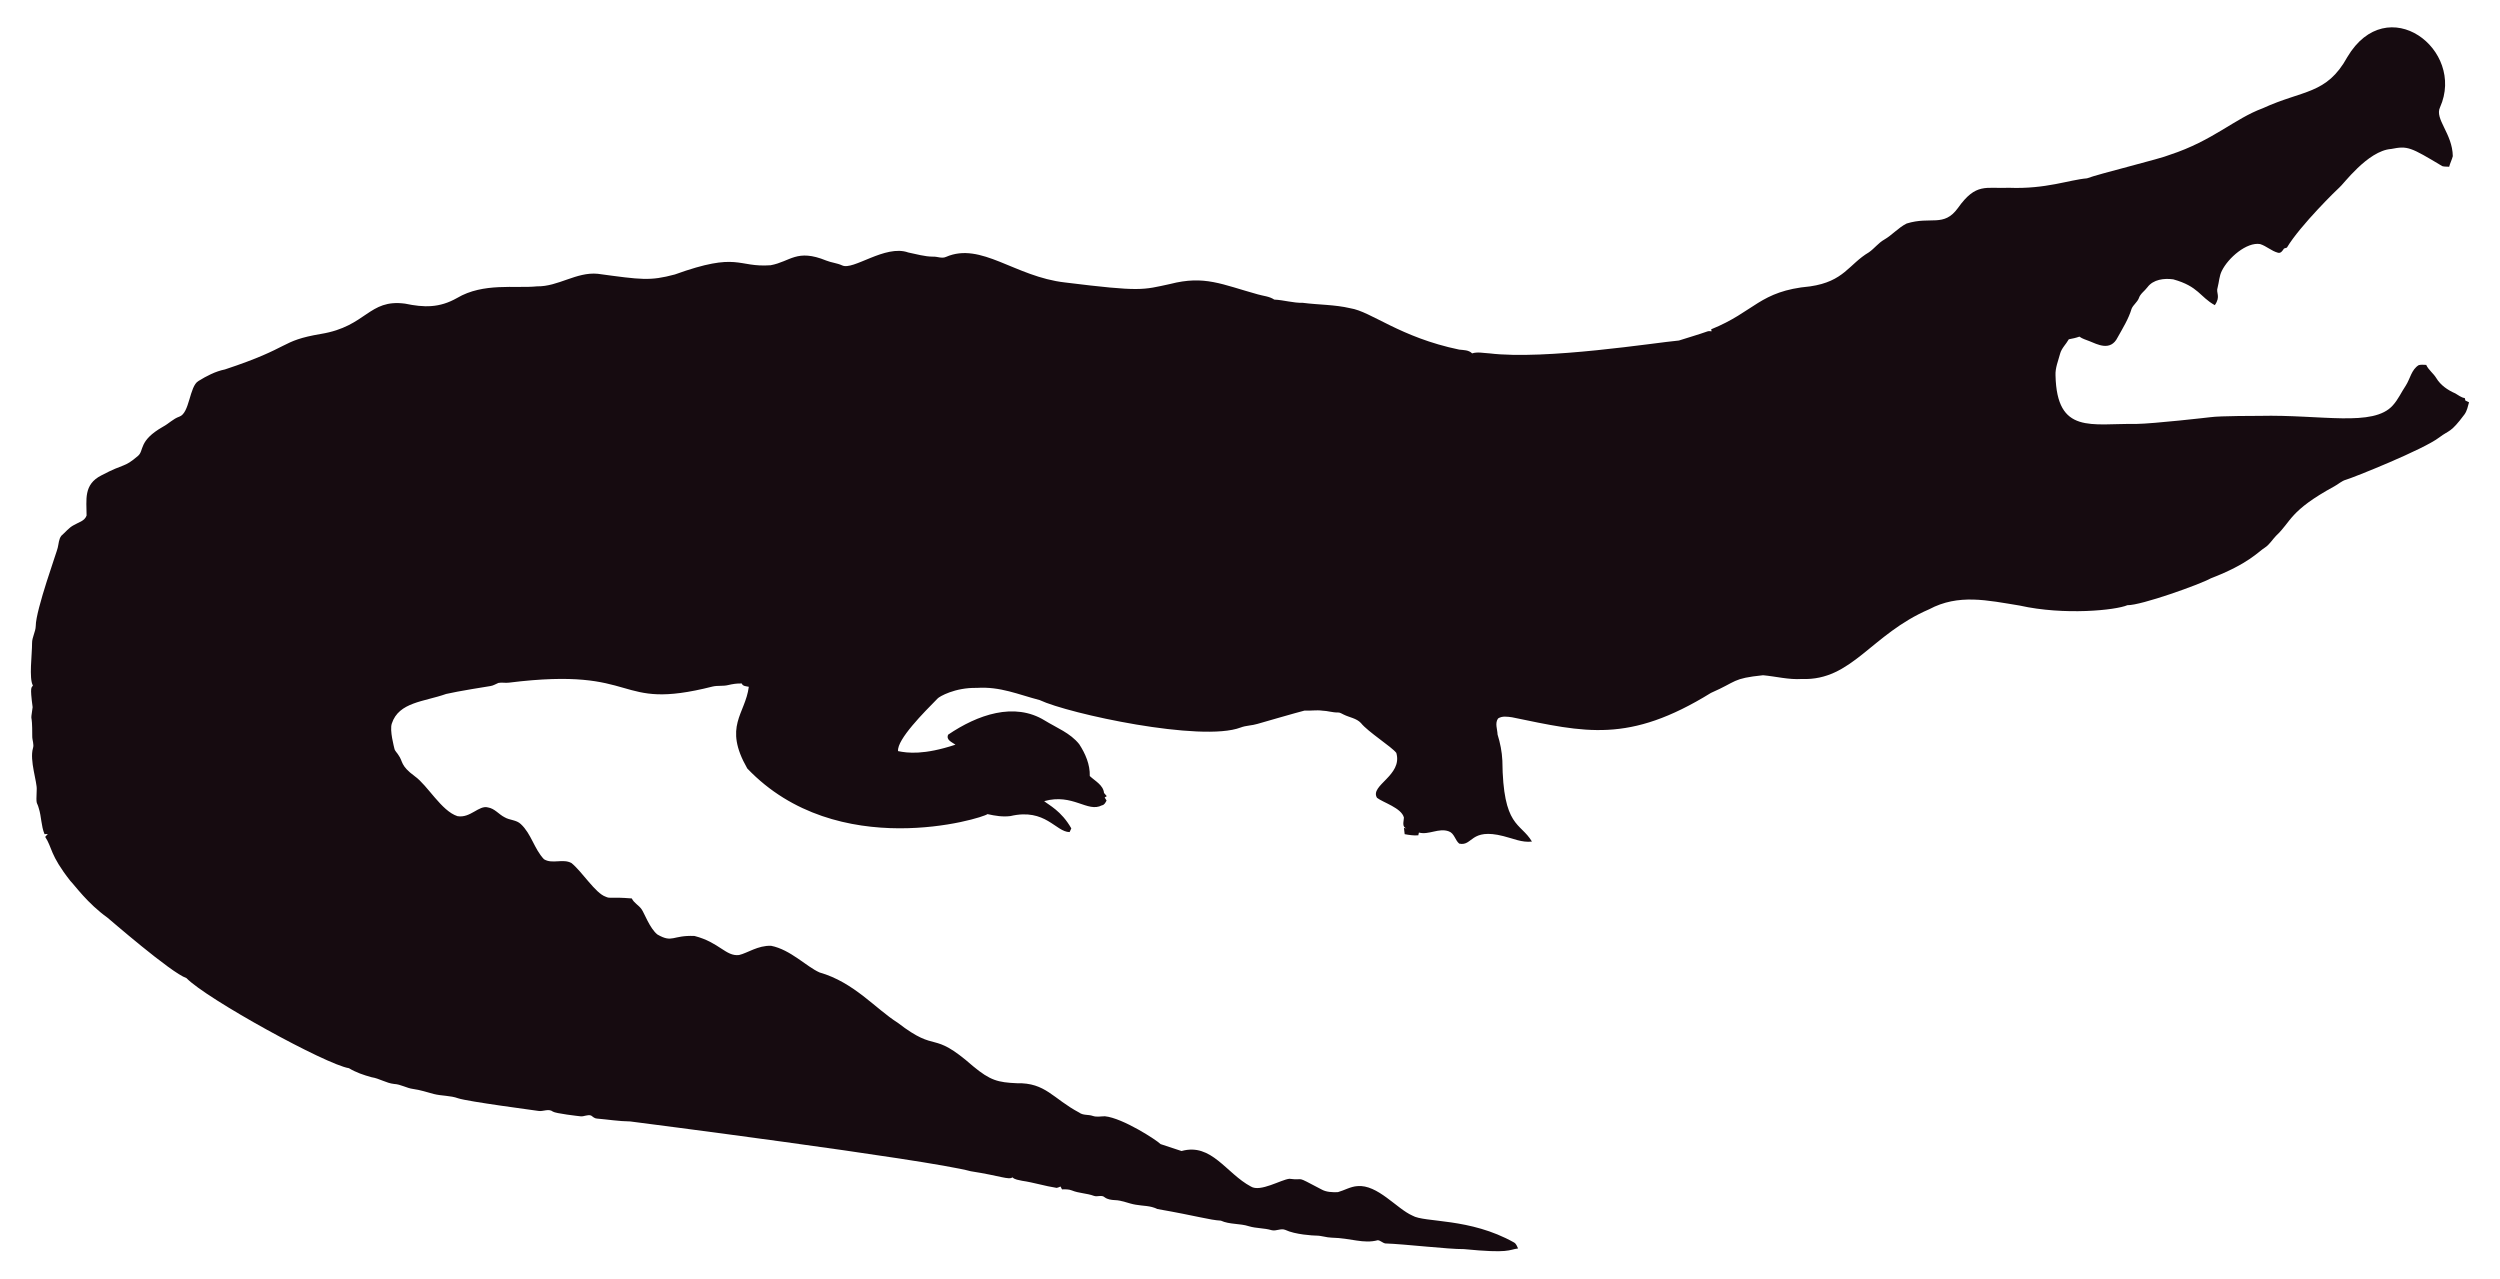
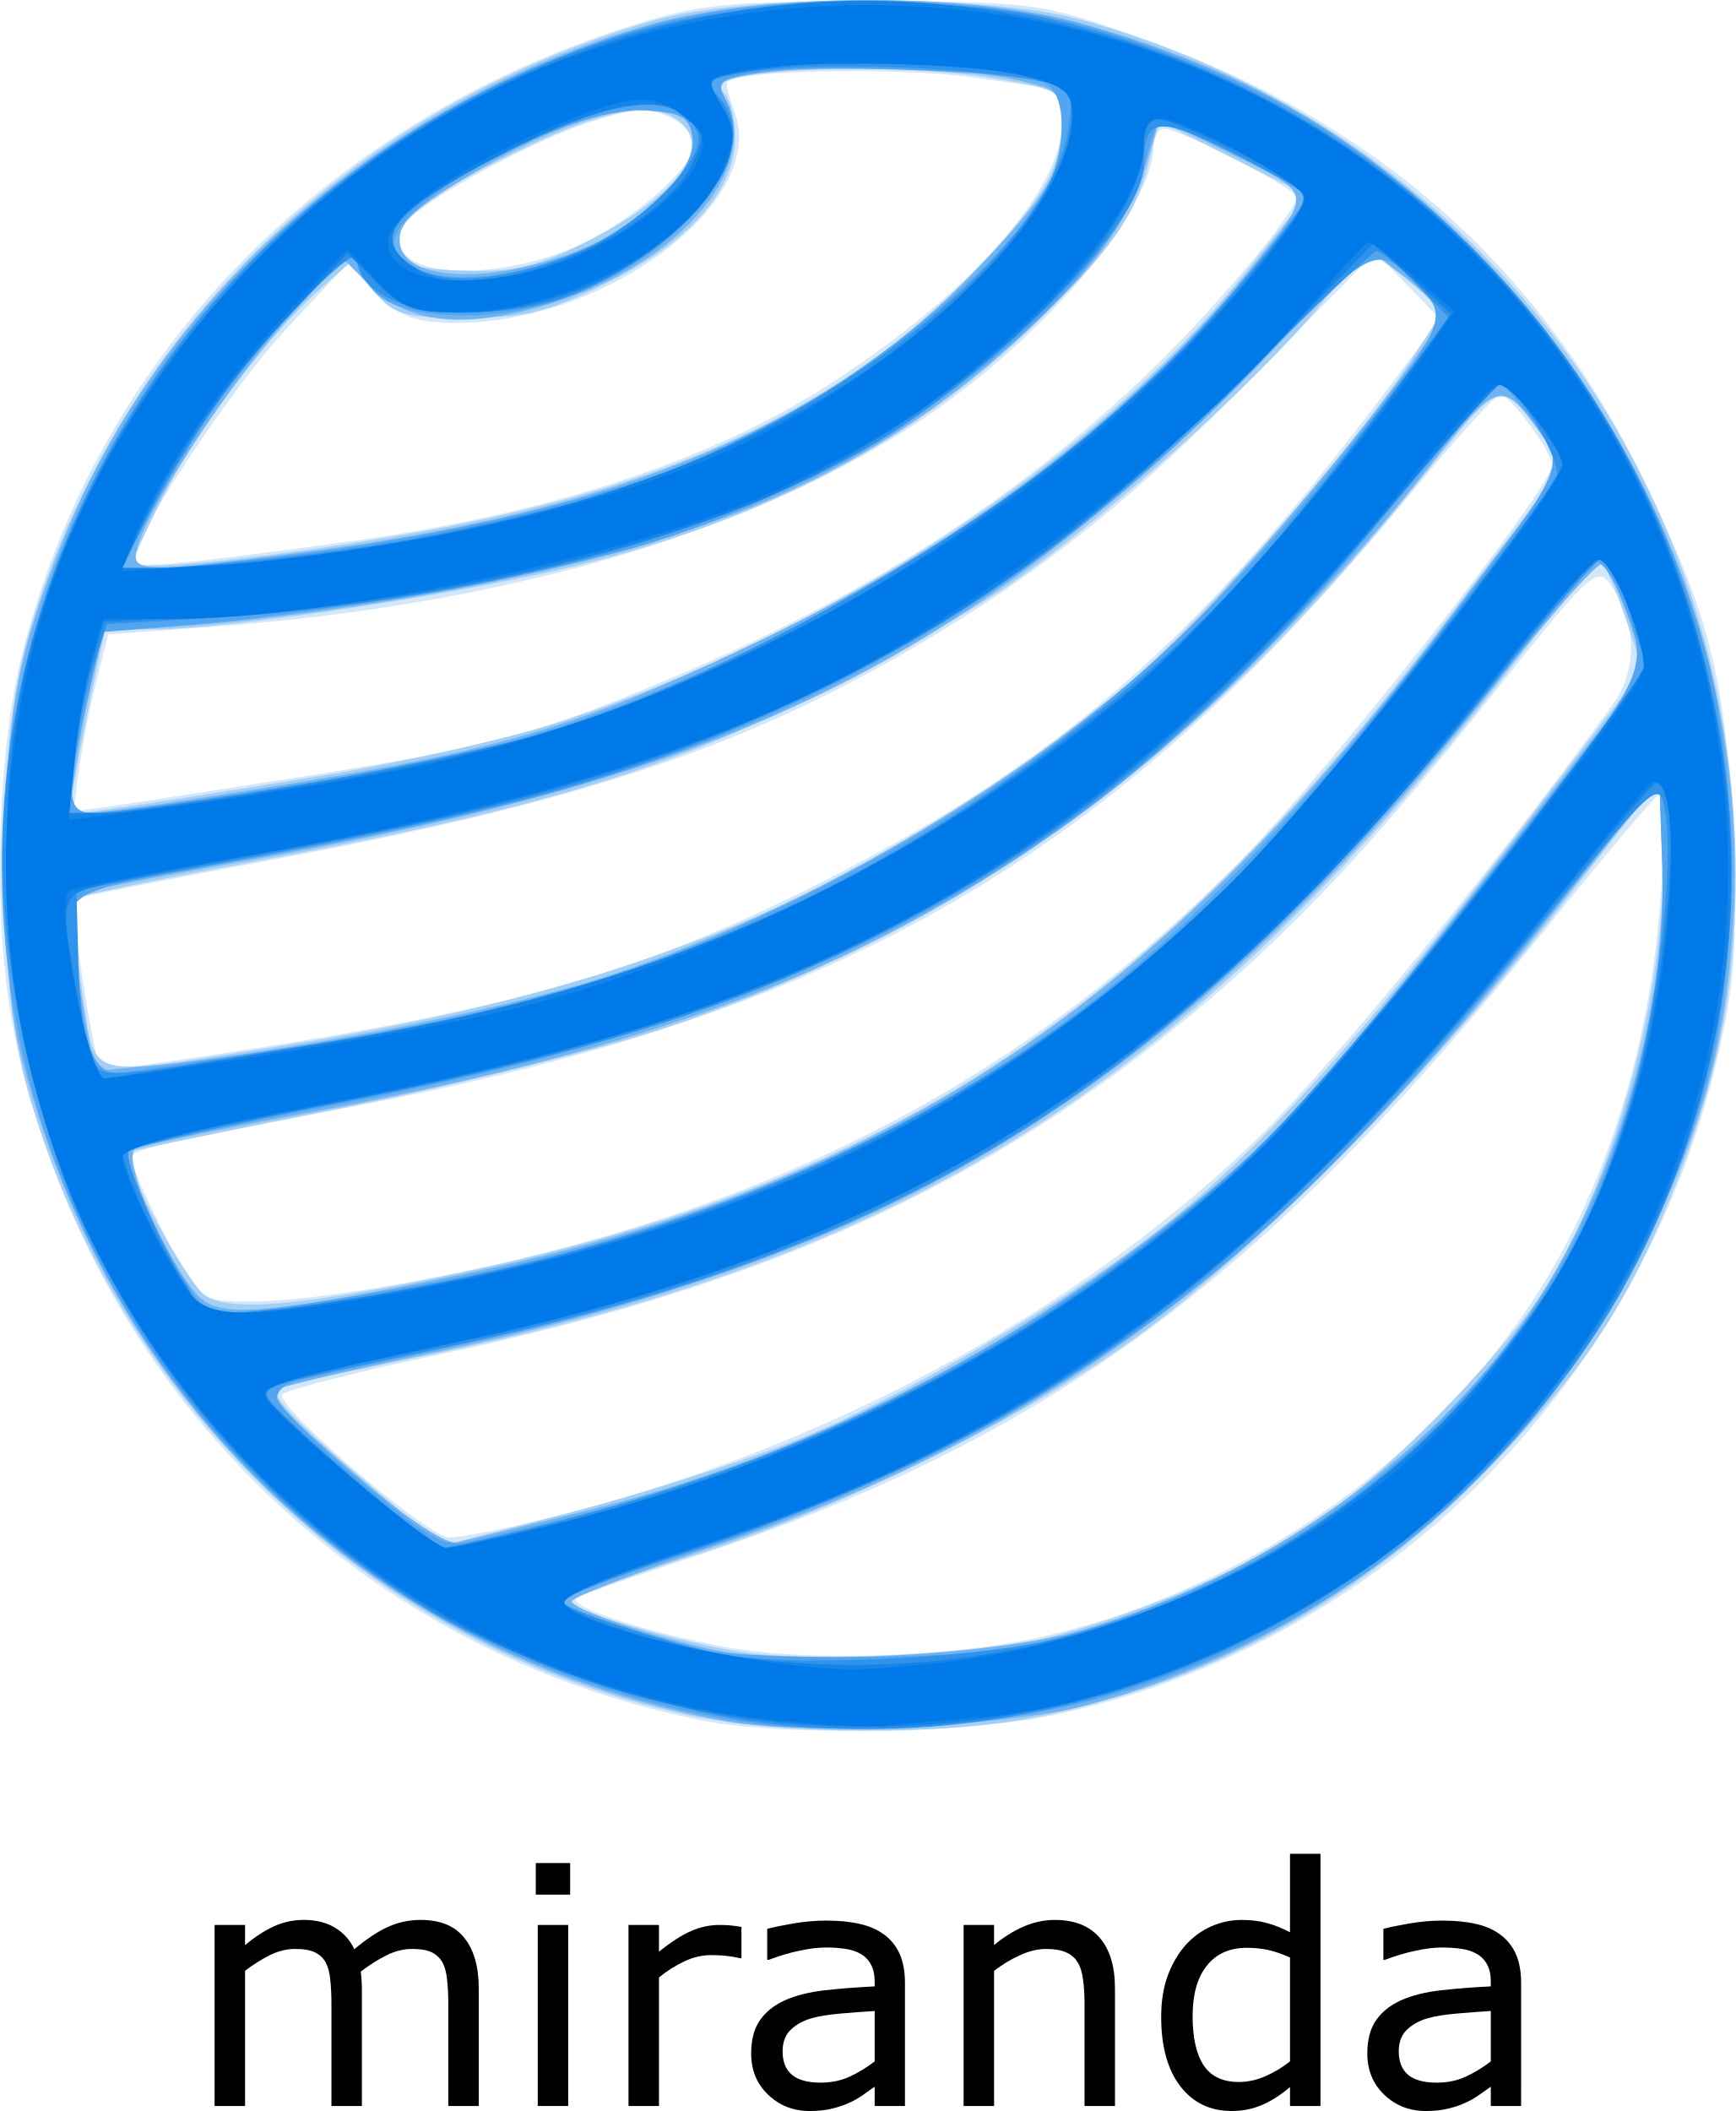
- <svg xmlns="http://www.w3.org/2000/svg" version="1.1" id="Layer_1" x="0px" y="0px" viewBox="0 0 2625.022 1342.022" enable-background="new 0 0 2625.022 1342.022" xml:space="preserve">
-   <path fill="#160B10" d="M2562.057,112.664c-5.93,12.226,13.089,27.649,13.408,51.328c-0.967,3.791-2.837,7.289-3.816,11.093  c-2.417-0.267-4.923,0.089-7.226-0.636c-33.512-20.05-36.245-21.483-53.631-18.038c-24.88,1.775-51.012,38.147-54.547,40.579  c-1,0.685-40.963,39.485-54.967,62.993c-1.056,0.331-2.086,0.661-3.078,1.005c-1.45,2.188-3.295,5.317-6.386,4.363  c-6.755-1.794-12.047-7.022-18.687-9.083c-14.172-2.325-33.569,14.577-40.185,28.126c-2.76,5.432-2.862,11.614-4.401,17.415  c-2.078,5.918,3.558,9.203-2.964,18.611c-15.758-8.651-16.89-19.671-43.645-27.108c-9.541-1.323-21.002,0.025-27.146,8.345  c-2.9,3.956-7.454,6.64-8.994,11.487c-1.705,4.223-5.788,6.857-7.569,10.978c-3.219,10.775-9.274,20.417-14.705,30.186  c-7.484,15.043-21.458,7.113-29.639,3.893c-3.549-1.501-7.378-2.404-10.482-4.745c-3.613,1.31-7.378,2.124-11.131,2.799  c-2.9,5.19-7.62,9.362-9.184,15.252c-1.972,7.442-5.139,14.807-4.771,22.656c1.426,62.435,37.744,50.23,84.657,50.985  c18.427-0.238,76.659-6.917,77.661-7.06c10.315-1.512,51.103-1.387,52.104-1.425c64.718-1.507,119.253,12.017,139.725-10.991  c5.622-6.144,8.955-13.878,13.598-20.735c4.617-7.073,5.915-16.893,13.662-21.562c2.519-0.687,5.19-0.305,7.81-0.242  c2.481,5.406,7.582,8.854,10.609,13.891c4.503,7.467,12.047,12.632,19.921,16.041c3.269,1.794,6.144,4.389,9.999,4.936  c0.166,0.852,0.369,1.705,0.598,2.57c1.259,0.611,2.519,1.208,3.854,1.819c-1.196,4.325-2.073,8.854-4.681,12.606  c-14.981,20.134-15.737,16.079-26.561,24.297c-16.513,12.73-90.704,42.38-97.937,44.421c-4.63,1.259-8.078,4.719-12.199,6.907  c-47.689,26.034-44.914,36.755-61.276,51.99c-3.969,4.096-6.856,9.273-11.754,12.403c-6.886,4.248-16.845,16.908-56.76,32.26  c-10.994,6.222-73.381,28.559-87.544,28.177c-12.182,5.289-66.295,10.873-113.113,0.394c-34.047-5.52-64.247-12.539-95.05,3.905  c-61.045,26.219-81.054,75.205-133.67,73.195c-13.739,0.903-27.159-2.684-40.745-3.943c-32.756,3.396-26.951,6.432-54.687,18.547  c-86.536,53.421-132.198,41.426-208.888,25.607c-4.859-0.636-10.304-1.616-14.68,1.259c-3.511,4.999-0.687,11.232-0.509,16.804  c2.76,8.879,4.605,18.076,5.037,27.388c0.678,70.703,18.876,64.615,31.064,85.038c-10.38,1.31-20.137-3.346-30.008-5.724  c-35.054-8.942-31.959,10.974-46.367,7.887c-4.376-3.651-5.076-10.864-10.94-12.886c-10.482-3.893-20.875,4.033-31.37,1.285  c-0.165,0.725-0.483,2.163-0.649,2.875c-4.834,0.432-9.592-0.331-14.311-1.196c-0.153-2.201-0.407-4.401-0.751-6.551  c0.7,0.127,2.112,0.382,2.824,0.509c-5.368-1.387-2.926-7.48-2.862-11.411c-2.581-10.171-21.93-15.743-28.266-20.735  c-7.896-13.101,27.192-23.356,20.29-47.143c-4.808-6.385-29.888-22.164-37.17-31.395c-4.783-5.063-12.047-5.813-18.013-8.815  c-1.972-0.827-3.791-2.315-6.017-2.239c-5.597,0.191-10.965-1.781-16.537-1.908c-6.208-0.878-12.441,0.318-18.661-0.076  c-6.376,1.51-49.471,13.993-49.471,13.993c-5.775,1.781-11.97,1.603-17.631,3.791c-41.153,15.671-180.401-14.399-211.051-28.838  c-22.477-5.819-41.27-14.396-65.945-12.772c-23.033-0.496-39.521,9.215-41.101,11.08c-14.156,14.382-42.805,43.009-41.597,55.297  c9.881,2.049,27.067,4.244,60.297-6.755c-3.6-2.633-10.164-4.859-7.683-10.52c30.91-20.96,69.478-34.528,101.385-14.896  c12.454,7.683,26.879,13.128,36.241,24.907c6.449,9.897,11.461,21.384,11.08,33.43c5.483,5.19,14.184,9.464,14.96,17.771  c0.954,1.132,1.883,2.239,2.9,3.371c-0.56,0.344-1.679,1.03-2.251,1.361c0.674,1.081,1.336,2.15,2.022,3.244  c-1.157,2.112-2.252,4.643-4.923,5.037c-15.167,7.923-30.412-12.885-60.589-4.414c4.515,3.914,17.957,10.035,28.495,28.596  c-0.623,1.285-1.221,2.582-1.781,3.893c-14.581-0.066-25.26-25.439-62.103-16.83c-8.065,1.081-16.27-0.28-24.119-2.048  c-5.689,4.616-157.704,51.097-252.241-47.919c-25.462-44.516-2.105-56.742,1.616-85.776c-2.646-0.598-6.259-0.445-7.429-3.447  c-4.834-0.216-9.63,0.547-14.311,1.666c-5.343,1.336-10.927,0.254-16.283,1.527c-104.921,26.598-73.475-21.586-213.976-4.058  c-3.638,0.483-7.327-0.471-10.927,0.267c-2.722,1.043-5.203,2.786-8.129,3.244c-1.005,0.139-35.568,5.632-46.749,8.332  c-23.248,8.245-49.669,8.494-57.027,31.013c-2.544,7.127,2.495,25.23,2.659,26.23c0.509,2.748,2.964,4.529,4.274,6.907  c5.125,7.002,1.576,10.814,17.186,22.287c13.483,9.569,27.903,36.42,44.764,41.877c13.652,2.389,22.508-11.842,32.107-9.146  c7.022,1.107,11.334,7.276,17.415,10.317c5.356,3.193,12.365,2.633,17.033,7.162c11.029,10.189,14.018,26.078,24.284,36.878  c8.765,5.47,19.972-0.979,28.965,4.071c11.309,9.233,25.045,31.634,35.809,35.287c4.836,2.294,4.589-0.02,27.477,1.832  c2.226,4.796,7.327,7.085,10.253,11.347c2.611,3.387,8.633,20.294,16.715,26.574c16.075,9.185,15.426,0.491,38.875,1.488  c26.056,6.667,32.977,21.713,46.774,19.997c8.688-1.942,19.833-10.206,33.646-9.68c20.419,4.043,37.013,21.857,50.896,27.986  c36.199,10.4,58.502,37.92,82.062,52.817c43.011,33.213,34.403,6.396,79.034,45.566c18.208,15.125,26.246,17.04,45.986,17.936  c30.318-0.751,37.93,16.193,65.525,30.81c4.134,3.155,9.541,1.844,14.196,3.498c4.147,1.463,8.51,0.394,12.772,0.369  c18.974,1.87,55.059,25.539,58.465,29.232c7.353,2.353,14.667,4.91,22.02,7.276c31.527-8.837,46.862,23.524,72.916,37.323  c9.817,6.052,31.604-7.299,40.338-8.179c17.829,2.357,3.781-4.531,33.392,11.016c5.241,3.066,11.589,3.218,17.504,3.028  c6.869-1.921,13.204-5.852,20.48-6.348c21.245-1.942,41.314,23.767,57.816,30.975c12.756,7.578,60.29,2.089,106.638,28.189  c2.366,1.298,3.155,4.007,4.3,6.284c-10.435,1.423-8.676,5.392-56.964,0.7c-16.115,0.199-61.486-5.252-82.52-5.953  c-2.824-0.572-4.91-3.04-7.772-3.397c-15.269,4.072-27.792-2.198-48.492-2.671c-5.546-0.102-10.825-2.201-16.359-2.162  c-2.762-0.015-21.848-1.008-32.323-6.004c-4.758-1.972-9.668,1.654-14.476,0.293c-7.747-2.315-16.003-1.781-23.737-4.121  c-9.541-3.104-20.277-1.692-29.41-5.865c-12.12-0.691-23.98-4.714-66.899-12.25c-6.984-3.625-14.985-3.091-22.516-4.49  c-7.416-1.145-14.324-4.643-21.892-4.821c-3.727-0.204-7.632-0.649-10.698-2.939c-3.206-2.951-7.645-0.127-11.334-1.539  c-7.531-2.798-15.774-2.646-23.203-5.712c-3.282-1.298-6.844-1.17-10.278-1.081c-0.394-0.763-1.183-2.264-1.577-3.015  c-1.285,0.636-2.608,1.119-3.982,1.45c-12.263-1.87-24.131-5.674-36.394-7.467c-3.46-0.903-7.404-1.005-10.113-3.6  c-3.831,2.97-12.398-1.54-43.747-6.411c-46.335-12.483-357.594-52.295-357.594-52.295c-11.716-0.14-23.317-2.023-34.982-3.015  c-2.442-0.127-4.211-1.844-6.068-3.18c-3.753-1.387-7.467,1.336-11.271,0.789c-2.02-0.195-26.027-2.946-28.838-4.923  c-4.592-3.587-10.278,0.216-15.367-0.738c-2.203-0.387-74.203-9.818-84.135-13.242c-8.243-2.989-17.224-2.379-25.658-4.529  c-7.162-1.895-14.209-4.274-21.574-5.254c-6.92-0.878-13.001-4.923-20.035-5.266c-8.319-0.878-15.443-5.826-23.648-7.073  c-8.256-2.252-16.448-5.037-23.775-9.49c-23.552-3.584-149.518-72.739-170.649-94.63c-16.013-5.37-81.914-62.745-82.914-63.439  c-21.039-15.096-34.147-33.758-38.964-38.595c-21.778-27.726-18.854-34.892-26.396-46.215c0.916-1.018,1.832-2.01,2.748-3.015  c-1.145,0.038-2.29,0.076-3.435,0.14c-3.651-8.676-3.18-18.28-6.042-27.172c-2.062-7.913-2.975-1.701-2.175-19.526  c0.634-7.664-7.675-30.697-3.931-43.518c1.348-4.16-0.814-8.281-0.751-12.454c0.068-28.882-2.418-11.02,0.394-30.657  c-3.041-22.85-1.09-20.042,0.305-22.719c-4.294-7.378-0.844-32.606-0.89-44.586c-0.025-6.246,3.714-11.741,3.867-17.962  c0-16.859,22.775-79.378,23.076-82.113c1.056-4.198,1.043-9.032,3.778-12.568c4.338-3.74,7.874-8.485,13.052-11.169  c4.745-2.913,11.411-4.172,13.471-10.088c0.043-16.362-3.503-32.575,15.532-42.157c25.219-13.344,23.115-7.424,38.34-20.379  c6.931-5.754,0.059-15.764,26.434-30.772c5.915-3.129,10.622-8.281,17.046-10.507c11.015-3.661,10.497-31.892,20.099-37.437  c8.612-5.33,17.796-10.113,27.795-12.148c71.433-23.584,56.818-29.805,100.939-37.31c48.019-7.907,49.805-36.895,88.244-31.777  c19.858,4.163,35.994,4.605,54.61-5.953c27.665-16.35,60.97-9.859,83.919-12.212c22.172,0.42,41.279-15.29,63.693-13.191  c46.138,6.272,54.878,7.691,80.993,0.738c67.442-24.31,65.094-7.128,100.634-9.706c20.946-3.875,27.233-17.596,58.388-4.91  c5.368,2.188,11.283,2.595,16.575,5.025c11.553,5.818,45.215-22.204,69.43-13.535c8.676,1.717,17.262,4.401,26.205,4.401  c4.49-0.216,9.083,2.252,13.446,0.293c37.015-16.156,72.304,20.872,125.096,26.815c80.305,9.923,81.3,7.845,110.289,1.603  c36.266-9.336,54.189,0.413,92.111,10.902c5.775,1.717,12.11,1.984,17.237,5.47c10.075,0.458,19.844,3.638,29.983,3.396  c16.588,2.163,33.506,1.819,49.853,5.686c21.982,3.418,52.115,30.498,114.347,43.441c4.681,0.572,9.999,0.28,13.586,3.956  c5.864-1.844,12.047-0.267,18.038-0.025c59.148,7.176,174.934-11.359,199.106-13.471c9.82-3.218,19.819-5.966,29.576-9.452  c1.488-0.674,3.155-0.356,4.758-0.229c-0.115-0.522-0.356-1.577-0.483-2.099c45.944-18.548,50.589-40.213,103.827-45.057  c35.891-5.17,40.645-23.282,61.836-35.809c5.712-3.969,9.897-9.808,16.028-13.281c8.408-4.872,14.82-12.555,23.559-16.931  c25.605-7.944,38.867,4.305,53.847-16.257c19.089-26.933,29.276-20.168,53.605-21.256c38.819,1.522,63.061-8.345,81.948-9.935  c11.484-4.495,77.877-20.69,87.061-24.742c45.297-14.857,67.746-37.884,97.505-48.848c42.187-19.404,67.008-14.225,88.74-53.694  C2506.582-10.604,2589.134,52.018,2562.057,112.664z" />
+ <svg xmlns="http://www.w3.org/2000/svg" version="1.1" id="svg182" width="209.187" height="254.406" viewBox="0 0 209.187 254.406">
+   <defs id="defs186" />
+   <g id="g188" transform="translate(-0.02237638,-0.4811166)">
+     <g aria-label="miranda" id="text1041" style="font-size:40px" transform="translate(2.767671,22)">
+       <path d="m 54.954,232.282 h -3.672 v -12.422 q 0,-1.406 -0.137,-2.715 -0.117,-1.309 -0.527,-2.09 -0.449,-0.84 -1.289,-1.27 -0.84,-0.43 -2.422,-0.43 -1.543,0 -3.086,0.781 -1.543,0.762 -3.086,1.953 0.059,0.449 0.098,1.055 0.039,0.586 0.039,1.172 v 13.965 h -3.672 v -12.422 q 0,-1.445 -0.137,-2.734 -0.117,-1.309 -0.527,-2.09 -0.449,-0.84 -1.289,-1.25 -0.84,-0.43 -2.422,-0.43 -1.504,0 -3.027,0.742 -1.504,0.742 -3.008,1.895 v 16.289 h -3.672 v -21.816 h 3.672 v 2.422 q 1.719,-1.426 3.418,-2.227 1.719,-0.801 3.652,-0.801 2.227,0 3.77,0.938 1.562,0.938 2.324,2.598 2.227,-1.875 4.062,-2.695 1.836,-0.84 3.926,-0.84 3.594,0 5.293,2.188 1.719,2.168 1.719,6.074 z" id="path1093" />
+       <path d="m 65.969,206.813 h -4.141 v -3.809 h 4.141 z m -0.234,25.469 h -3.672 v -21.816 h 3.672 z" id="path1095" />
+       <path d="m 86.614,214.469 h -0.195 q -0.82,-0.195 -1.602,-0.273 -0.762,-0.098 -1.816,-0.098 -1.699,0 -3.281,0.762 -1.582,0.742 -3.047,1.934 v 15.488 h -3.672 v -21.816 h 3.672 v 3.223 q 2.188,-1.758 3.848,-2.48 1.68,-0.742 3.418,-0.742 0.957,0 1.387,0.059 0.43,0.039 1.289,0.176 z" id="path1097" />
+       <path d="m 106.321,232.282 h -3.652 v -2.324 q -0.488,0.332 -1.328,0.938 -0.82,0.586 -1.602,0.938 -0.918,0.449 -2.109,0.742 -1.191,0.312 -2.793,0.312 -2.949,0 -5,-1.953 -2.051,-1.953 -2.051,-4.98 0,-2.48 1.055,-4.004 1.074,-1.543 3.047,-2.422 1.992,-0.879 4.785,-1.191 2.793,-0.312 5.996,-0.469 v -0.566 q 0,-1.25 -0.449,-2.07 -0.43,-0.82 -1.25,-1.289 -0.781,-0.449 -1.875,-0.605 -1.094,-0.156 -2.285,-0.156 -1.445,0 -3.223,0.391 -1.777,0.371 -3.672,1.094 h -0.195 v -3.73 q 1.074,-0.293 3.105,-0.645 2.031,-0.352 4.004,-0.352 2.305,0 4.004,0.391 1.719,0.371 2.969,1.289 1.23,0.898 1.875,2.324 0.645,1.426 0.645,3.535 z m -3.652,-5.371 v -6.074 q -1.68,0.098 -3.965,0.293 -2.266,0.195 -3.594,0.566 -1.582,0.449 -2.559,1.406 -0.977,0.938 -0.977,2.598 0,1.875 1.133,2.832 1.133,0.938 3.457,0.938 1.934,0 3.535,-0.742 1.602,-0.762 2.969,-1.816 z" id="path1099" />
+       <path d="m 131.633,232.282 h -3.672 v -12.422 q 0,-1.504 -0.176,-2.812 -0.176,-1.328 -0.645,-2.07 -0.488,-0.82 -1.406,-1.211 -0.918,-0.41 -2.383,-0.41 -1.504,0 -3.145,0.742 -1.641,0.742 -3.145,1.895 v 16.289 h -3.672 v -21.816 h 3.672 v 2.422 q 1.719,-1.426 3.555,-2.227 1.836,-0.801 3.77,-0.801 3.535,0 5.391,2.129 1.855,2.129 1.855,6.133 z" id="path1101" />
+       <path d="m 156.399,232.282 h -3.672 v -2.285 q -1.582,1.367 -3.301,2.129 -1.719,0.762 -3.73,0.762 -3.906,0 -6.211,-3.008 -2.285,-3.008 -2.285,-8.34 0,-2.773 0.781,-4.941 0.801,-2.168 2.148,-3.691 1.328,-1.484 3.086,-2.266 1.777,-0.781 3.672,-0.781 1.719,0 3.047,0.371 1.328,0.352 2.793,1.113 v -9.453 h 3.672 z m -3.672,-5.371 v -12.52 q -1.484,-0.664 -2.656,-0.918 -1.172,-0.254 -2.559,-0.254 -3.086,0 -4.805,2.148 -1.719,2.148 -1.719,6.094 0,3.887 1.328,5.918 1.328,2.012 4.258,2.012 1.562,0 3.164,-0.684 1.602,-0.703 2.988,-1.797 z" id="path1103" />
+       <path d="m 180.579,232.282 h -3.652 v -2.324 q -0.488,0.332 -1.328,0.938 -0.82,0.586 -1.602,0.938 -0.918,0.449 -2.109,0.742 -1.191,0.312 -2.793,0.312 -2.949,0 -5,-1.953 -2.051,-1.953 -2.051,-4.98 0,-2.48 1.055,-4.004 1.074,-1.543 3.047,-2.422 1.992,-0.879 4.785,-1.191 2.793,-0.312 5.996,-0.469 v -0.566 q 0,-1.25 -0.449,-2.07 -0.43,-0.82 -1.25,-1.289 -0.781,-0.449 -1.875,-0.605 -1.094,-0.156 -2.285,-0.156 -1.445,0 -3.223,0.391 -1.777,0.371 -3.672,1.094 h -0.195 v -3.73 q 1.074,-0.293 3.105,-0.645 2.031,-0.352 4.004,-0.352 2.305,0 4.004,0.391 1.719,0.371 2.969,1.289 1.23,0.898 1.875,2.324 0.645,1.426 0.645,3.535 z m -3.652,-5.371 v -6.074 q -1.68,0.098 -3.965,0.293 -2.266,0.195 -3.594,0.566 -1.582,0.449 -2.559,1.406 -0.977,0.938 -0.977,2.598 0,1.875 1.133,2.832 1.133,0.938 3.457,0.938 1.934,0 3.535,-0.742 1.602,-0.762 2.969,-1.816 z" id="path1105" />
+     </g>
+     <g id="g417">
+       <path style="fill:#d3e7fa;stroke-width:1.231" d="M 85.008,207.891 C 43.006,199.652 10.682,167.543 1.778,125.214 -0.804,112.942 -0.502,92.627 2.444,80.337 11.191,43.854 38.608,15.353 76.361,3.497 84.41,0.97 87.96,0.619 105.231,0.646 c 19.026,0.03 20.088,0.168 31.385,4.073 28.611,9.891 48.915,27.61 61.585,53.742 7.988,16.476 9.873,24.103 10.648,43.077 0.554,13.58 0.258,17.652 -1.958,26.926 -9.491,39.719 -41.082,70.691 -80.386,78.809 -10.182,2.103 -32.251,2.432 -41.497,0.618 z m 41.461,-10.351 c 23.284,-5.511 44.925,-20.36 57.889,-39.72 9.036,-13.494 14.599,-30.992 15.838,-49.82 0.434,-6.6 0.452,-12 0.038,-12 -0.413,0 -6.413,7.062 -13.333,15.692 -34.793,43.395 -60.442,62.316 -103.824,76.589 -6.769,2.227 -12.825,4.347 -13.457,4.711 -1.6,0.922 6.881,3.819 17.149,5.857 10.112,2.007 28.21,1.41 39.699,-1.31 z M 64,183.949 c 33.694,-7.838 66.469,-25.313 88.487,-47.178 8.811,-8.75 28.885,-33.375 41.933,-51.438 3.042,-4.212 2.877,-10.052 -0.41,-14.549 -1.513,-2.069 -2.642,-1.012 -13.423,12.557 -14.851,18.693 -24.621,29.143 -36.469,39.009 -25.256,21.031 -51.687,33.012 -91.371,41.42 -9.718,2.059 -18.117,4.19 -18.665,4.736 -1.196,1.192 17.437,17.226 20.072,17.272 C 55.169,185.795 59.6,184.972 64,183.949 Z M 55.385,153.814 C 94.459,145.676 123.668,130.272 149.581,104.137 160.037,93.591 187.077,59.263 187.077,56.535 187.077,54.927 181.974,48 180.79,48 180.294,48 175.209,53.677 169.489,60.615 133.948,103.73 102.099,122.243 43.987,133.567 14.439,139.326 16,138.946 16,140.372 c 0,1.501 5.885,13.394 7.811,15.784 1.786,2.217 14.049,1.307 31.574,-2.343 z M 27.545,127.325 C 61.378,122.146 77.561,117.559 97.846,107.395 127.218,92.68 144.186,78.014 167.175,47.472 l 6.419,-8.528 -3.915,-4.04 -3.915,-4.04 -14.266,14.569 c -15.214,15.537 -26.718,24.668 -42.574,33.793 -20.3,11.683 -40.17,18.174 -76.258,24.911 -12.889,2.406 -23.589,4.53 -23.779,4.72 -0.458,0.458 2.298,18.267 3.011,19.45 0.75,1.244 1.339,1.207 15.649,-0.983 z M 36.834,94.02 C 59.288,90.471 65.439,88.799 81.968,81.754 104.415,72.187 121.991,60.94 137.802,46.024 145.592,38.676 156.308,26.045 156.308,24.212 156.308,23.271 142.171,16 140.343,16 c -0.696,0 -1.278,0.969 -1.293,2.154 -0.093,7.454 -12.903,22.701 -27.268,32.456 C 91.13,64.634 60.921,73.488 24.9,76.074 L 13.078,76.923 11.662,82.484 C 10.884,85.542 9.938,90.344 9.561,93.154 L 8.876,98.264 13.361,97.643 c 2.467,-0.342 13.03,-1.972 23.473,-3.623 z m 5.012,-28.249 C 66.288,62.415 85.997,55.928 100.505,46.462 117.177,35.584 128,23.318 128,15.301 V 11.331 L 117.355,9.82 C 108.412,8.551 89.145,8.906 87.684,10.368 c -0.202,0.202 0.188,1.829 0.867,3.615 4.069,10.703 -15.304,25.401 -33.48,25.401 -5.012,0 -6.631,-0.602 -9.6,-3.57 l -3.57,-3.57 -7.402,7.913 C 28.043,47.057 16,65.195 16,68.017 c 0,1.05 4.983,0.617 25.846,-2.246 z M 68.103,30.74 c 6.901,-2.582 15.59,-9.816 15.59,-12.98 0,-0.997 -1.417,-2.459 -3.149,-3.248 -2.558,-1.165 -4.432,-0.999 -9.983,0.888 -7.865,2.673 -21.349,10.324 -22.235,12.615 -2.077,5.372 8.724,6.86 19.777,2.725 z" id="path431" />
+       <path style="fill:#a3cef6;stroke-width:1.231" d="M 83.077,207.192 C 44.886,199.044 14.472,170.357 3.402,132.044 -0.599,118.197 -0.597,91.026 3.406,77.17 13.828,41.098 41.602,13.75 78.769,2.963 89.896,-0.266 118.937,-0.301 130.462,2.901 177.469,15.961 209.3,57.676 209.209,106.102 c -0.026,14.074 -2.217,24.803 -7.928,38.826 -5.576,13.69 -11.117,21.758 -23.435,34.116 -14.87,14.919 -32.844,24.505 -53.339,28.449 -11.473,2.207 -30.315,2.07 -41.43,-0.301 z m 44.232,-9.608 c 10.019,-2.715 20.342,-6.999 28.717,-11.917 8.896,-5.223 25.471,-21.842 30.885,-30.967 8.444,-14.232 14.217,-36.747 13.46,-52.494 L 200,94.477 187.154,110.931 c -15.423,19.755 -36.315,40.82 -50.498,50.915 -14.056,10.005 -35.068,20.341 -52.936,26.04 -8.138,2.596 -14.797,5.122 -14.797,5.613 0,1.029 11.049,4.396 19.484,5.937 8.278,1.513 30.366,0.461 38.902,-1.853 z M 95.812,174.106 c 13.27,-5.322 33.301,-17.016 44.742,-26.12 11.693,-9.305 23.051,-21.865 41.215,-45.579 l 16.23,-21.19 -1.933,-5.839 c -1.063,-3.211 -2.332,-6.285 -2.821,-6.829 -0.489,-0.545 -4.615,3.886 -9.169,9.846 -39.286,51.415 -72.558,72.943 -131.765,85.256 -9.877,2.054 -18.211,3.735 -18.52,3.735 -2.261,0 0.858,3.607 9.428,10.905 l 9.989,8.507 15.549,-4.038 c 8.552,-2.221 20.726,-6.114 27.054,-8.652 z M 56,153.769 C 107.173,142.959 138.863,122.044 173.634,76.132 L 188.446,56.574 185.973,53.101 c -4.985,-7.001 -5.159,-6.953 -13.622,3.749 -27.444,34.701 -55.43,55.214 -92.024,67.449 -8.016,2.68 -25.854,7.095 -39.642,9.812 -13.787,2.717 -25.233,5.104 -25.434,5.306 -0.773,0.773 7.067,15.142 9.271,16.994 2.744,2.305 11.566,1.565 31.478,-2.641 z M 32.433,126.763 c 44.95,-6.938 74.262,-19.379 103.613,-43.976 8.899,-7.458 27.32,-28.515 34.065,-38.941 l 3.882,-6 -4.227,-3.505 c -2.325,-1.928 -4.504,-3.487 -4.843,-3.465 -0.338,0.022 -3.108,3.083 -6.154,6.802 -6.921,8.45 -24.991,24.749 -36.159,32.617 -4.656,3.28 -14.349,8.956 -21.538,12.612 -20.519,10.434 -35.58,14.989 -71.381,21.587 -11.085,2.043 -20.433,3.992 -20.773,4.332 -0.34,0.34 0.075,5.07 0.921,10.511 1.807,11.615 -0.223,10.948 22.594,7.426 z M 38.769,93.978 C 48.923,92.307 62.215,89.276 68.308,87.242 100.487,76.5 131.993,55.834 149.669,33.871 l 7.905,-9.822 -8.92,-4.492 -8.92,-4.492 -1.31,5.158 c -1.611,6.347 -4.476,10.388 -13.714,19.347 C 110.373,53.473 93.04,62.689 70.456,68.418 56.889,71.859 27.94,76.291 18.965,76.301 l -6.266,0.007 -1.379,6.462 c -0.759,3.554 -1.747,8.583 -2.198,11.176 l -0.818,4.714 6.002,-0.821 c 3.301,-0.452 14.309,-2.189 24.463,-3.86 z M 47.385,65.16 C 80.995,59.53 102.884,49.205 119.31,31.232 126.235,23.655 128,20.321 128,14.815 128,11.498 127.623,11.264 120.207,9.972 107.515,7.762 82.928,8.887 87.077,11.488 c 0.846,0.531 1.538,3.021 1.538,5.535 0,6.458 -5.518,12.673 -15.706,17.688 -6.883,3.388 -9.618,4.054 -16.675,4.056 -7.623,0.002 -8.717,-0.317 -11.272,-3.284 l -2.83,-3.286 -3.719,3.286 C 32.509,40.7 23.673,52.423 19.675,60.341 17.654,64.346 16,67.948 16,68.347 16,69.388 31.615,67.802 47.385,65.16 Z M 71.467,29.231 C 80.472,24.541 84.936,19.487 82.919,16.263 80.58,12.528 74.348,13.027 64.411,17.746 52.636,23.338 48,26.664 48,29.52 c 0,2.891 1.572,3.494 9.431,3.614 4.897,0.075 8.115,-0.82 14.036,-3.903 z" id="path429" />
+       <path style="fill:#6fb3f1;stroke-width:1.231" d="M 87.868,207.97 C 47.235,200.664 16.126,172.923 4.134,133.302 1.292,123.912 0.837,120.156 0.737,105.231 0.613,86.967 1.861,79.955 7.886,65.037 19.651,35.91 46.261,12.619 78.209,3.486 92.142,-0.498 116.999,-0.524 130.817,3.429 151.525,9.355 165.351,17.669 179.692,32.82 c 20.448,21.604 31.053,50.354 29.188,79.134 -0.943,14.558 -3.639,24.319 -10.719,38.815 -13.232,27.09 -38.425,47.68 -67.7,55.33 -9.338,2.44 -33.519,3.502 -42.594,1.871 z m 42.546,-11.016 c 21.415,-6.169 42.374,-21.008 53.887,-38.154 10.544,-15.702 16.736,-36.807 16.063,-54.75 L 200,94.327 185.916,112.087 c -32.517,41.004 -59.672,61.242 -100.686,75.037 -8.969,3.017 -16.308,5.858 -16.308,6.313 0,0.993 9.751,4.325 17.323,5.919 9.165,1.929 33.779,0.591 44.168,-2.401 z M 69.907,182.751 c 27.589,-6.817 52.411,-19.479 75.68,-38.607 9.318,-7.659 17.072,-16.592 38.308,-44.133 l 14.464,-18.758 -2.043,-6.15 c -1.123,-3.383 -2.494,-6.429 -3.045,-6.769 -0.551,-0.341 -6.806,6.714 -13.899,15.678 -36.955,46.697 -70.163,67.412 -127.549,79.565 -9.743,2.064 -17.968,4.005 -18.277,4.314 -1.013,1.013 1.001,3.188 10.293,11.116 5.501,4.693 10.01,7.632 11.279,7.349 1.162,-0.259 7.818,-1.881 14.79,-3.603 z M 54.769,154.254 C 106.647,143.598 139.306,122.072 174.402,75.404 L 188.503,56.654 186.001,53.141 c -5.158,-7.244 -5.246,-7.217 -14.405,4.406 -11.587,14.705 -28.634,31.688 -40.789,40.637 -25.405,18.704 -50.79,28.494 -95.115,36.681 -9.815,1.813 -18.529,3.658 -19.365,4.099 -1.741,0.921 3.897,14.007 7.651,17.762 2.618,2.618 8.186,2.171 30.79,-2.472 z M 44.752,124.933 c 9.123,-1.685 21.201,-4.514 26.841,-6.287 24.218,-7.613 51.773,-23.62 69.712,-40.495 9.794,-9.214 32.234,-36.793 32.234,-39.616 0,-0.817 -1.858,-2.904 -4.13,-4.636 l -4.13,-3.15 -16.486,16.402 C 115.145,80.628 88.066,93.672 30.769,104.002 c -9.815,1.77 -18.815,3.5 -20,3.845 -2.521,0.734 -2.646,2.971 -0.768,13.753 l 1.385,7.955 8.389,-0.78 c 4.614,-0.429 15.854,-2.158 24.976,-3.843 z M 40.54,94.009 c 21.741,-3.704 31.713,-6.934 52.383,-16.967 24.089,-11.692 43.703,-26.577 57.311,-43.494 8.357,-10.388 8.55,-9.451 -3.119,-15.15 l -7.346,-3.588 -1.421,4.811 c -2.086,7.066 -5.712,12.337 -13.697,19.913 C 105.883,57.341 85.186,66.388 49.167,72.528 41.348,73.861 29.902,75.333 23.732,75.798 l -11.218,0.847 -1.243,5.062 C 10.588,84.491 9.637,89.473 9.158,92.778 l -0.871,6.008 7.241,-0.874 c 3.983,-0.481 15.238,-2.237 25.012,-3.902 z m -3.423,-27.046 C 75.102,62.065 99.768,51.667 117.667,33.01 126.225,24.09 128,21.138 128,15.828 128,11.362 127.889,11.257 121.786,9.948 115.01,8.495 98.09,8.195 90.809,9.399 86.864,10.051 86.397,10.462 87.424,12.381 92.045,21.016 81.115,33.118 64.676,37.568 55.179,40.139 49.027,39.292 44.53,34.796 l -3.195,-3.195 -6.616,7.276 c -6.724,7.395 -16.554,22.243 -18.058,27.276 -1.029,3.445 -0.219,3.477 20.456,0.81 z M 70.462,30.362 c 6.228,-2.602 13.231,-9.224 13.231,-12.511 0,-7.49 -13.088,-5.198 -29.312,5.133 -5.122,3.262 -6.458,4.758 -6.154,6.891 0.666,4.672 11.642,4.913 22.235,0.487 z" id="path427" />
+       <path style="fill:#53a5ef;stroke-width:1.231" d="M 89.598,207.987 C 58.255,203.009 31.476,185.262 15.545,158.909 -17.017,105.045 4.195,36.634 61.731,9.956 77.277,2.747 86.66,0.729 104.615,0.729 c 16.708,0 25.759,1.761 40.678,7.913 28.97,11.946 51.702,38.567 60.408,70.743 3.87,14.302 3.874,38.026 0.009,51.67 -10.321,36.435 -36.887,63.617 -72.16,73.832 -12.421,3.597 -32.088,4.984 -43.953,3.1 z m 44.556,-12.16 c 21.124,-7.1 37.51,-19.107 50.057,-36.679 10.37,-14.523 16.749,-35.94 16.144,-54.205 L 200,94.208 185.231,112.637 c -26.464,33.022 -44.366,48.581 -72,62.575 -8.462,4.285 -22.169,9.933 -30.462,12.55 -8.292,2.618 -15.077,5.151 -15.077,5.63 0,1.031 9.626,4.342 17.323,5.96 2.995,0.629 12.646,0.978 21.446,0.774 14.16,-0.328 17.345,-0.822 27.692,-4.3 z M 69.228,183.227 c 35.89,-8.865 71.888,-30.384 92.856,-55.506 4.607,-5.52 14.616,-18.101 22.241,-27.956 14.855,-19.2 14.643,-18.642 10.694,-28.093 -0.955,-2.286 -2.27,-3.827 -2.921,-3.425 -0.651,0.403 -5.746,6.673 -11.322,13.935 -5.576,7.261 -16.823,19.888 -24.995,28.059 -28.305,28.301 -55.388,42.464 -99.806,52.192 -9.463,2.072 -18.488,4.054 -20.056,4.404 -1.568,0.35 -2.676,1.383 -2.462,2.296 0.214,0.913 4.715,5.326 10.002,9.807 8.131,6.891 10.123,8.031 12.923,7.395 1.821,-0.413 7.602,-1.812 12.847,-3.107 z m -16.305,-28.338 c 23.165,-4.448 44.929,-12.359 62.375,-22.673 21.313,-12.601 38.132,-28.731 59.145,-56.726 15.588,-20.768 14.914,-18.582 8.291,-26.875 -1.948,-2.438 -1.991,-2.432 -4.657,0.733 -1.48,1.757 -8.083,9.615 -14.674,17.462 -31.661,37.699 -64.482,55.554 -122.787,66.798 -13.2,2.546 -24.459,5.027 -25.02,5.514 -0.961,0.835 3.404,10.635 7.577,17.01 1.766,2.698 2.424,2.844 9.363,2.07 4.105,-0.458 13.279,-1.949 20.387,-3.314 z M 30.769,127.381 c 30.497,-4.484 46.719,-9.171 67.077,-19.382 25.973,-13.027 44.051,-27.723 62.626,-50.909 13.382,-16.704 14.141,-18.171 11.128,-21.5 -5.466,-6.039 -5.927,-5.852 -18.726,7.613 -19.868,20.902 -41.015,35.729 -64.836,45.458 -15.054,6.149 -29.393,9.996 -54.808,14.704 -27.653,5.123 -25.08,3.727 -24.121,13.088 1.13,11.032 2.358,13.801 5.878,13.264 1.572,-0.24 8.674,-1.291 15.781,-2.336 z M 29.538,96.048 c 21.246,-3.297 31.12,-5.499 41.865,-9.334 31.041,-11.08 61.044,-31.198 78.642,-52.735 4.121,-5.043 7.492,-9.483 7.492,-9.866 0,-0.63 -16.479,-9.343 -17.669,-9.343 -0.275,0 -1.113,2.434 -1.862,5.409 -3.953,15.7 -31.489,36.908 -59.238,45.625 -11.735,3.687 -39.419,8.627 -55.626,9.926 l -10.702,0.858 -1.913,8.411 c -2.638,11.6 -2.52,13.466 0.856,13.45 1.523,-0.007 9.692,-1.088 18.154,-2.401 z m 8.245,-29.016 C 55.267,64.756 73.74,60.25 85.027,55.507 100.348,49.07 119.454,34.307 125.682,24.094 c 2.999,-4.918 3.089,-12.429 0.164,-13.659 -3.189,-1.341 -27.55,-2.258 -34.061,-1.282 -5.206,0.781 -5.534,1.038 -4.291,3.361 5.34,9.978 -13.359,25.803 -30.681,25.966 -7.914,0.075 -11.956,-1.577 -13.162,-5.376 -0.776,-2.446 -1.096,-2.325 -5.697,2.153 -6.909,6.724 -13.602,15.719 -18.871,25.36 l -4.54,8.308 h 4.358 c 2.397,0 10.894,-0.851 18.882,-1.891 z M 70.299,30.577 C 77.73,27.397 84.036,20.936 83.489,17.065 83.141,14.606 82.274,14.096 77.912,13.779 68.69,13.109 45.807,25.599 47.617,30.315 c 1.789,4.663 12.121,4.782 22.683,0.262 z" id="path425" />
+       <path style="fill:#2f92eb;stroke-width:1.231" d="M 90.462,207.9 C 79.504,206.371 60.507,199.859 51.945,194.696 23.238,177.385 5.244,149.264 1.053,115.163 -4.19,72.502 20.237,29.55 60.623,10.417 75.411,3.411 86.953,0.919 104.615,0.919 c 11.842,0 17.652,0.607 25.231,2.637 42.867,11.481 72.36,45.404 78.14,89.876 3.145,24.198 -3.501,50.856 -17.607,70.624 -22.95,32.162 -61.72,49.174 -99.918,43.844 z m 36.308,-9.805 c 20.997,-5.023 40.628,-17.288 53.472,-33.409 8.414,-10.561 11.639,-16.709 16.013,-30.533 3.399,-10.741 5.705,-29.751 4.398,-36.254 -0.706,-3.51 -1.264,-2.981 -15.727,14.898 -33.758,41.731 -59.514,60.698 -101.028,74.399 -8.913,2.942 -16.205,5.764 -16.205,6.271 0,0.805 11.998,4.783 19.077,6.326 7.44,1.621 30.155,0.657 40,-1.698 z M 64.41,184.558 c 33.678,-8.439 59.448,-21.361 82.969,-41.604 8.094,-6.966 26.372,-28.675 43.997,-52.256 l 7.182,-9.609 -2.111,-6.698 c -1.161,-3.684 -2.628,-6.698 -3.259,-6.698 -0.631,0 -6.502,6.74 -13.047,14.978 -38.285,48.19 -70.19,68.342 -127.219,80.357 -20.703,4.362 -21.09,4.472 -20.621,5.88 0.516,1.548 19.644,18.014 21.031,18.103 0.564,0.036 5.549,-1.067 11.077,-2.452 z M 43.06,156.866 c 48.805,-7.915 85.942,-27.142 113.535,-58.78 7.154,-8.203 28.267,-35.463 30.984,-40.004 0.957,-1.6 -4.784,-11.312 -6.687,-11.312 -0.51,0 -7.051,7.338 -14.534,16.308 -20.181,24.187 -36.633,37.839 -60.099,49.871 -17.071,8.753 -35.087,14.412 -64.33,20.207 -13.922,2.759 -25.79,5.447 -26.372,5.974 -0.965,0.873 5.108,14.441 8.102,18.102 1.637,2.002 5.223,1.934 19.401,-0.365 z M 39.385,126.093 C 75.932,120.12 101.551,109.593 127.937,89.705 143.446,78.015 151.884,69.174 167.741,48 l 6.913,-9.231 -3.876,-4 c -2.132,-2.2 -4.299,-4 -4.816,-4 -0.517,0 -8.024,7.078 -16.682,15.728 -17.024,17.01 -31.186,27.5 -49.163,36.416 -19.924,9.882 -35.048,14.407 -69.963,20.931 l -20.923,3.91 0.244,8.854 c 0.134,4.87 0.827,9.944 1.54,11.276 1.469,2.745 0.065,2.834 28.369,-1.792 z M 37.383,94.83 C 49.233,92.832 63.254,89.742 68.541,87.964 92.442,79.922 122.84,61.832 139.483,45.745 c 5.97,-5.77 18.056,-20.227 18.056,-21.597 0,-0.403 -3.954,-2.724 -8.787,-5.158 -9.267,-4.667 -10.844,-4.451 -10.886,1.49 -0.043,6.045 -13.781,20.919 -28.727,31.104 C 91.042,63.915 58.744,72.965 25.848,74.923 l -12.921,0.769 -1.541,4.715 c -0.848,2.593 -1.894,7.717 -2.325,11.385 l -0.784,6.669 h 3.781 c 2.079,0 13.476,-1.634 25.326,-3.632 z M 48,65.734 c 6.431,-1.105 16.4,-3.335 22.154,-4.955 27.999,-7.882 55.67,-28.852 58.587,-44.397 0.432,-2.303 0.468,-4.506 0.079,-4.894 C 126.319,8.986 99.049,7.47 89.336,9.292 c -4.176,0.783 -4.379,1.012 -2.623,2.952 4.245,4.691 0.232,12.805 -9.604,19.415 -7.159,4.811 -12.763,6.479 -21.8,6.488 -6.872,0.007 -12.232,-2.82 -12.232,-6.451 0,-2.228 -10.696,8.686 -16.581,16.92 -2.903,4.062 -6.783,10.379 -8.621,14.039 l -3.342,6.654 10.888,-0.783 C 31.408,68.096 41.569,66.839 48,65.734 Z M 70.18,30.641 C 77.271,27.59 85.251,19.518 84.112,16.549 82.049,11.173 73.882,12.1 60.157,19.268 46.709,26.291 44.349,29.662 50.559,32.974 c 3.805,2.029 11.65,1.096 19.621,-2.333 z" id="path423" />
+       <path style="fill:#1484e9;stroke-width:1.231" d="M 92.308,207.883 C 57.223,203.758 27.403,182.59 11.116,150.25 1.145,130.452 -2.028,100.76 3.542,79.385 16.444,29.873 65.214,-4.391 114.899,1.149 164.607,6.692 202.311,44.553 207.983,94.62 215.353,159.676 158.207,215.63 92.308,207.883 Z M 128,197.989 c 20.305,-5.108 39.564,-17.288 51.917,-32.833 8.426,-10.604 12.142,-17.491 16.287,-30.19 4.79,-14.673 6.965,-40.425 3.39,-40.129 -0.454,0.038 -7.195,8.108 -14.979,17.934 -32.234,40.687 -59.528,60.762 -101.227,74.455 -8.273,2.716 -15.311,5.209 -15.641,5.539 -0.982,0.982 2.592,2.764 9.791,4.883 15.352,4.519 33.373,4.641 50.462,0.342 z M 67.377,184.019 c 34.284,-8.306 67.582,-26.879 89.736,-50.055 7.402,-7.743 41.04,-51.341 41.04,-53.191 0,-3.338 -3.997,-13.078 -5.346,-13.028 -0.783,0.029 -6.407,6.537 -12.5,14.462 C 144.808,128.383 109.489,150.829 53.924,162.528 33.141,166.903 32,167.221 32,168.628 c 0,1.364 19.882,18.355 21.538,18.407 0.677,0.021 6.904,-1.336 13.839,-3.016 z M 56.683,154.398 c 40.843,-8.623 70.998,-25.116 97.229,-53.175 9.164,-9.803 34.395,-42.67 34.395,-44.805 0,-1.608 -6.189,-9.648 -7.427,-9.648 -0.539,0 -5.974,5.99 -12.076,13.311 -36.885,44.252 -67.263,61.491 -129.589,73.541 -13.108,2.534 -24.026,4.761 -24.262,4.949 -0.923,0.732 2.526,9.033 6.082,14.641 l 3.739,5.896 8.573,-0.797 c 4.715,-0.438 15.215,-2.199 23.334,-3.913 z M 40,126.084 c 38.543,-6.298 67.348,-18.981 95.891,-42.224 8.684,-7.071 23.32,-23.601 33.383,-37.703 l 5.612,-7.864 -4.649,-4.26 -4.649,-4.26 -14.178,14.486 c -33.074,33.791 -63.122,48.887 -116.332,58.446 -10.154,1.824 -20.502,3.843 -22.995,4.486 -5.047,1.301 -5.025,1.125 -2.035,16.901 l 1.242,6.552 4.509,-0.67 C 18.278,129.603 29.169,127.853 40,126.084 Z M 38.553,94.84 C 61.815,90.919 75.649,86.482 95.385,76.612 117.177,65.714 140.144,47.55 152.685,31.295 c 5.211,-6.755 5.296,-7.006 2.955,-8.797 -3.159,-2.417 -14.29,-7.701 -16.256,-7.716 -0.846,-0.007 -1.538,1.395 -1.538,3.114 0,12.134 -25.053,34.718 -48.585,43.796 -18.039,6.96 -42.178,11.908 -63.578,13.032 L 12.597,75.412 11.112,80.369 c -0.817,2.726 -1.79,7.912 -2.163,11.525 l -0.678,6.568 h 4.399 c 2.419,0 14.067,-1.63 25.883,-3.622 z m 2.128,-27.826 C 77.07,61.938 104.045,49.804 120.74,31.001 c 8.033,-9.048 11.103,-18.945 6.337,-20.429 -9.359,-2.915 -26.892,-3.452 -38.738,-1.185 -3.241,0.62 -3.288,0.741 -1.403,3.619 2.789,4.256 1.229,8.822 -5.075,14.863 -6.525,6.252 -16.722,10.286 -26.002,10.286 -5.881,0 -7.308,-0.49 -10.385,-3.567 l -3.567,-3.567 -7.911,8.386 C 26.752,47.086 20.085,56.936 16.308,65.538 l -1.486,3.385 h 6.085 c 3.347,0 12.245,-0.859 19.774,-1.909 z M 66.009,32.497 c 7.924,-2.69 15.01,-7.594 17.259,-11.944 1.695,-3.278 1.685,-3.82 -0.103,-5.608 -3.467,-3.467 -10.475,-2.197 -22.686,4.11 -12.946,6.687 -15.541,9.717 -11.276,13.17 3.406,2.758 9.206,2.852 16.805,0.272 z" id="path421" />
+       <path style="fill:#007ae8;stroke-width:1.231" d="M 94.769,207.923 C 37.207,202.52 -4.941,150.906 1.364,93.538 3.536,73.772 9.693,58.488 22.085,42.1 41.787,16.043 71.654,1.168 104.432,1.087 152.498,0.968 193.072,32.678 205.052,79.725 c 9.557,37.531 -2.408,76.413 -31.661,102.885 -14.33,12.968 -37.156,23.283 -54.863,24.791 -4.606,0.392 -9.759,0.865 -11.451,1.051 -1.692,0.186 -7.231,-0.052 -12.308,-0.529 z m 20.656,-7.317 c 18.837,-2.446 41.343,-12.466 54.431,-24.234 13.504,-12.141 23.524,-28.991 28.236,-47.483 4.289,-16.829 4.487,-38.197 0.311,-33.494 -0.596,0.671 -7.837,9.631 -16.09,19.911 -17.929,22.33 -33.178,37.02 -50.345,48.5 -15.908,10.637 -28.592,16.71 -48.643,23.288 -9.348,3.067 -15.563,5.731 -15.289,6.554 0.915,2.745 21.972,7.687 34.117,8.009 2.369,0.063 8.341,-0.41 13.271,-1.05 z M 67.73,183.99 c 33.096,-8.389 61.843,-23.715 83.936,-44.749 9.916,-9.44 46.488,-55.319 46.488,-58.317 0,-3.877 -4.048,-13.341 -5.555,-12.988 -0.874,0.204 -7.27,7.55 -14.214,16.323 C 142.603,129.466 109.761,150.375 56.448,161.893 34.757,166.579 32,167.339 32,168.631 c 0,1.642 19.979,18.445 21.931,18.446 0.893,6e-5 7.102,-1.389 13.8,-3.086 z M 44.923,156.845 c 44.637,-7.723 74.67,-22.093 102.599,-49.091 10.957,-10.592 40.786,-48.081 40.786,-51.259 0,-2.202 -6.04,-9.734 -7.755,-9.67 -0.812,0.03 -6.184,5.902 -11.937,13.05 -20.137,25.014 -42.223,43.313 -65.939,54.633 -16.423,7.838 -34.138,13.171 -62.007,18.666 -18.482,3.644 -25.9,5.586 -25.9,6.777 0,2.144 5.852,13.85 8.331,16.665 2.361,2.681 7.351,2.733 21.823,0.23 z m -11.478,-29.414 c 10.61,-1.663 23.807,-4.177 29.326,-5.586 25.377,-6.479 53.7,-21.243 74.225,-38.692 8.557,-7.275 25.674,-26.839 33.787,-38.618 l 4.514,-6.554 -4.879,-4.175 c -2.684,-2.296 -5.156,-4.165 -5.495,-4.152 -0.338,0.013 -3.385,3.369 -6.769,7.458 -13.009,15.717 -39.023,36.179 -58.387,45.926 -17.147,8.631 -40.33,15.378 -72.014,20.958 -10.12,1.783 -18.86,3.525 -19.422,3.873 -1.812,1.12 2.343,22.595 4.371,22.59 0.798,-0.001 10.132,-1.364 20.743,-3.027 z M 47.093,93.516 C 77.971,87.644 110.462,71.643 135.036,50.209 144.809,41.684 157.884,26.313 157.204,24.146 156.644,22.362 142.809,14.849 140,14.804 c -1.547,-0.025 -2.154,0.937 -2.154,3.417 0,4.733 -5.602,13.063 -14.278,21.229 -9.353,8.803 -16.511,13.646 -29.1,19.687 -16.569,7.95 -53.672,15.941 -74.019,15.941 h -8.026 l -1.32,4.615 C 10.377,82.231 9.448,87.681 9.039,91.805 L 8.296,99.302 21.071,97.668 c 7.026,-0.898 18.736,-2.767 26.022,-4.153 z m 7.409,-28.822 c 24.622,-4.985 38.786,-10.853 53.805,-22.288 13.126,-9.994 20.923,-20.489 20.923,-28.165 0,-2.561 -0.866,-3.311 -5.231,-4.532 -5.988,-1.675 -27.632,-2.132 -34.381,-0.726 -4.532,0.944 -4.534,0.947 -2.62,4.288 1.733,3.026 1.732,3.78 -0.006,7.933 -3.603,8.605 -18.842,16.801 -31.422,16.899 -5.801,0.045 -7.005,-0.4 -10.132,-3.748 l -3.549,-3.799 -6.846,7.182 C 27.576,45.572 19.73,56.944 16.58,64.5 l -2.004,4.807 12.26,-0.747 c 6.743,-0.411 19.193,-2.151 27.667,-3.866 z m 11.535,-32.066 c 7.451,-2.213 15.979,-8.149 17.964,-12.504 1.273,-2.794 1.101,-3.463 -1.412,-5.498 -3.825,-3.098 -6.63,-2.889 -16.225,1.206 -10.993,4.691 -19.594,10.752 -19.594,13.807 0,4.699 8.875,6.077 19.268,2.99 z" id="path419" />
+     </g>
+   </g>
</svg>
